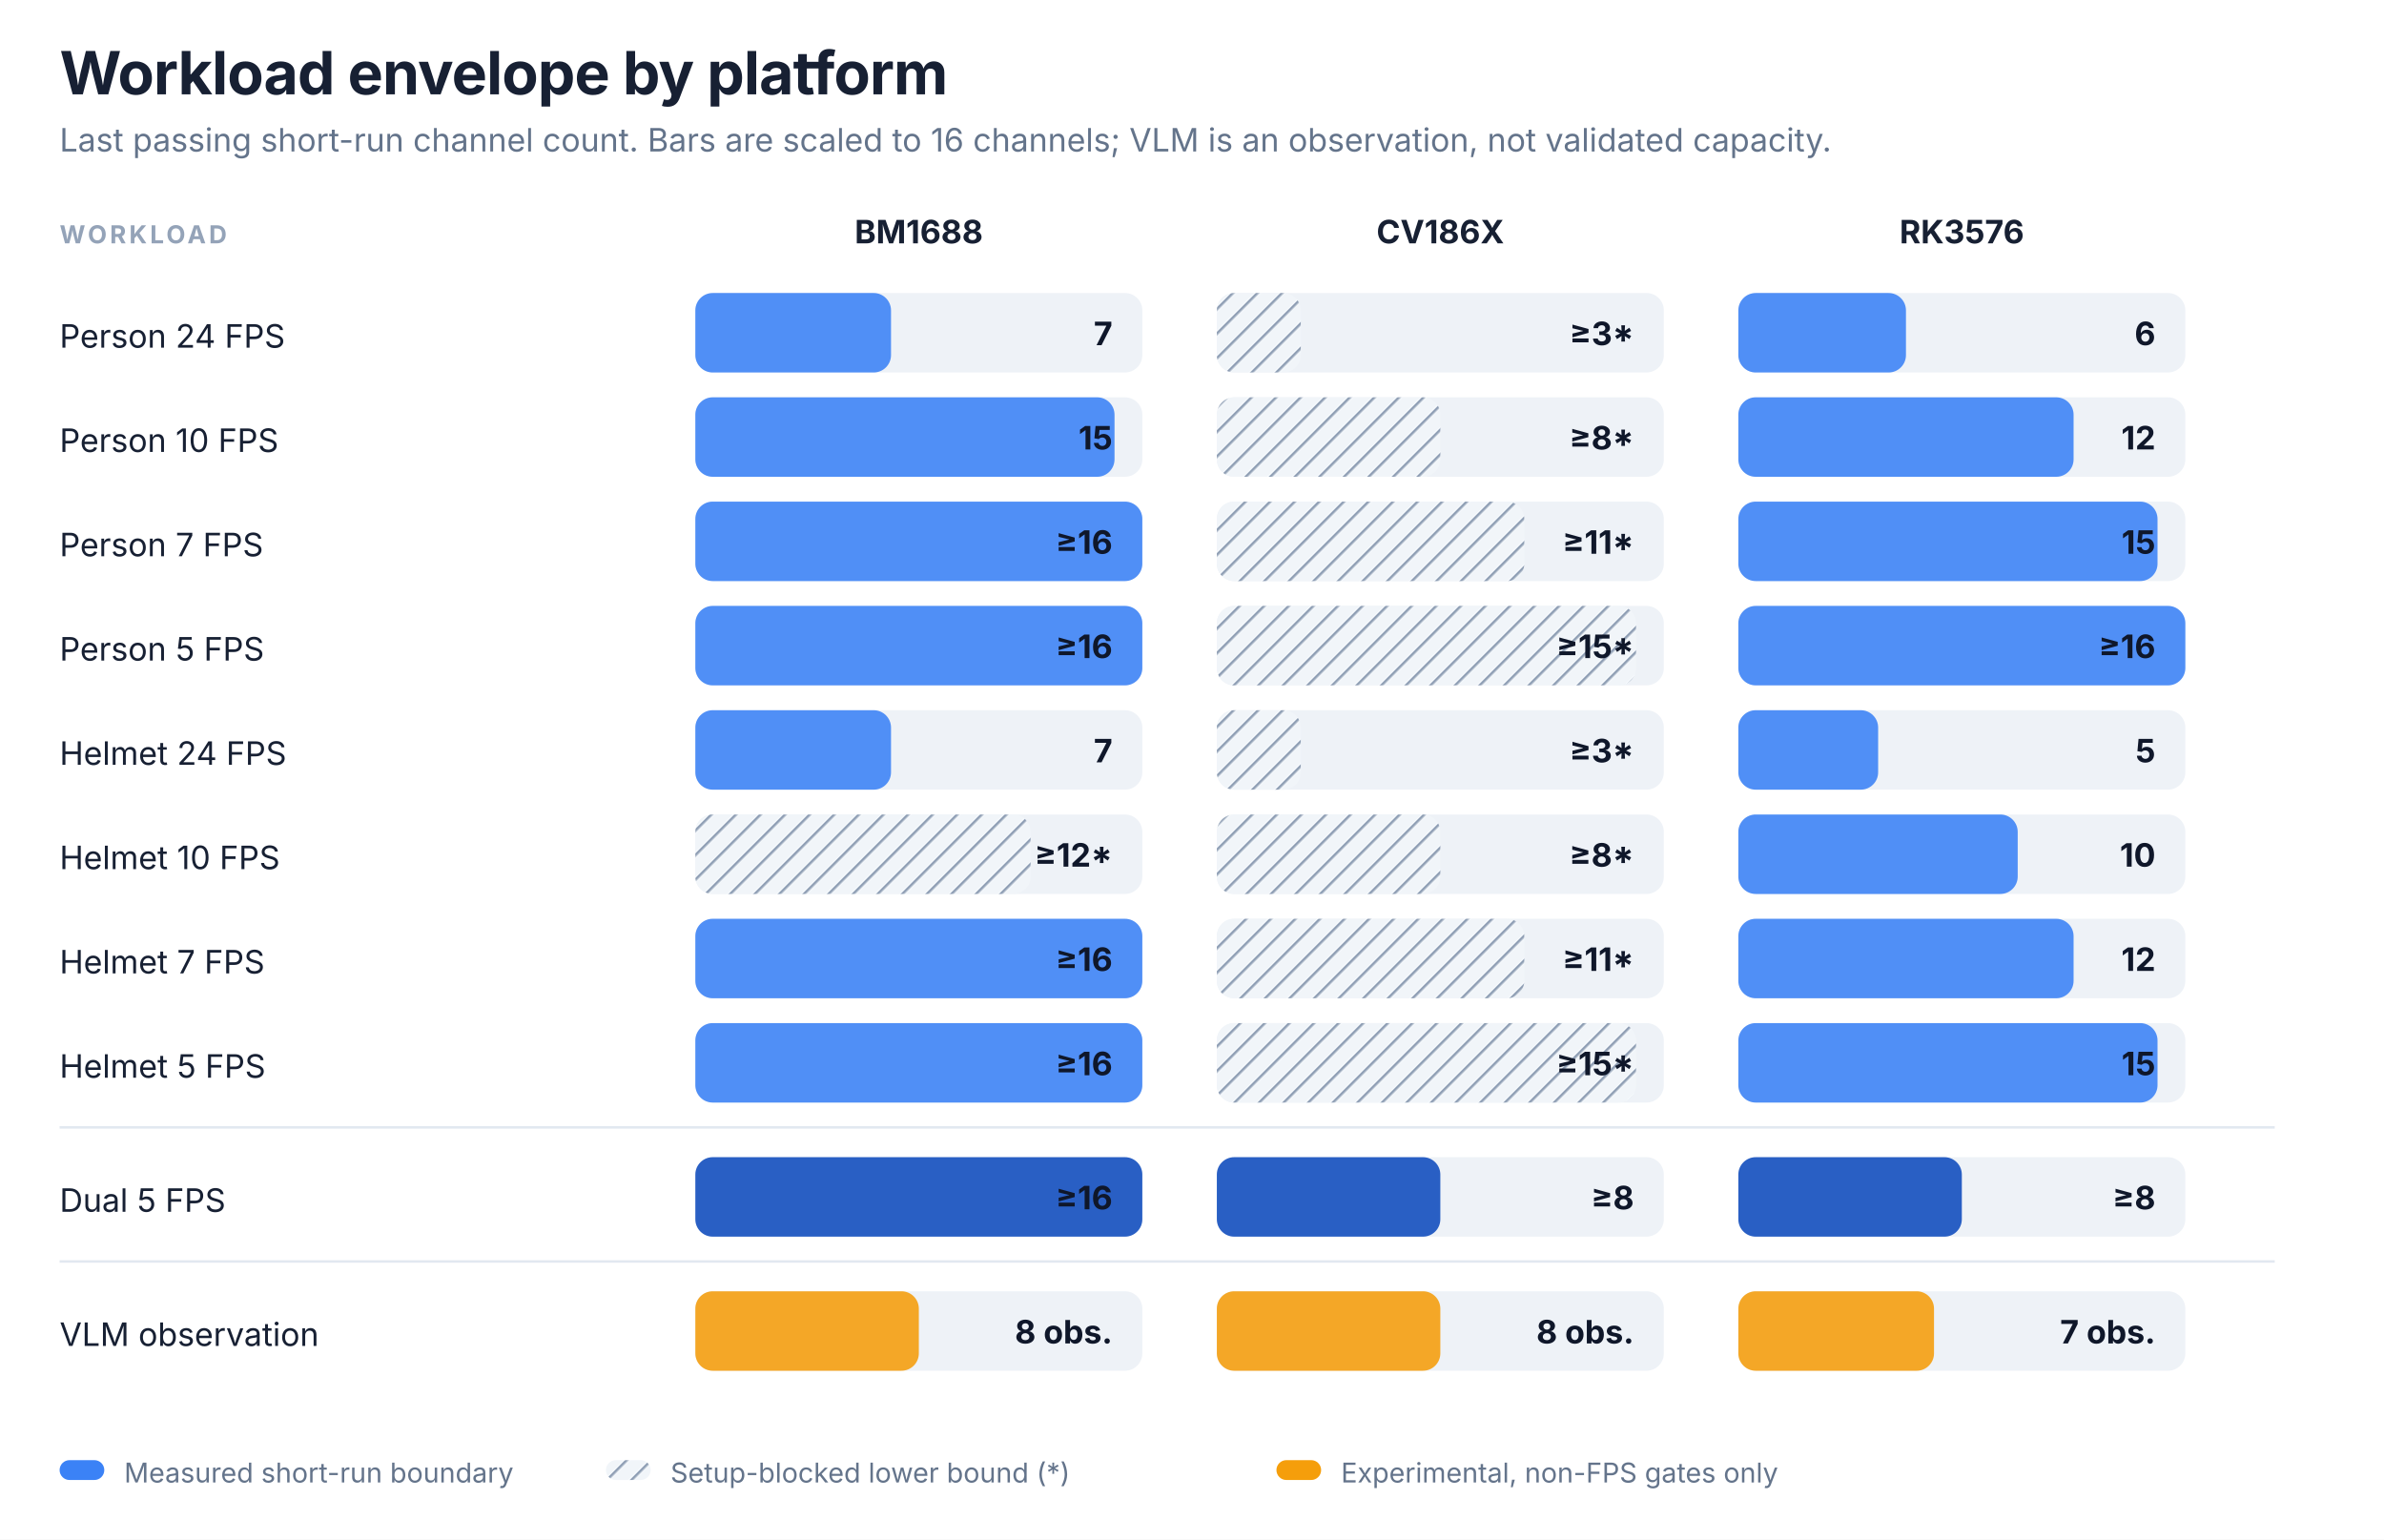
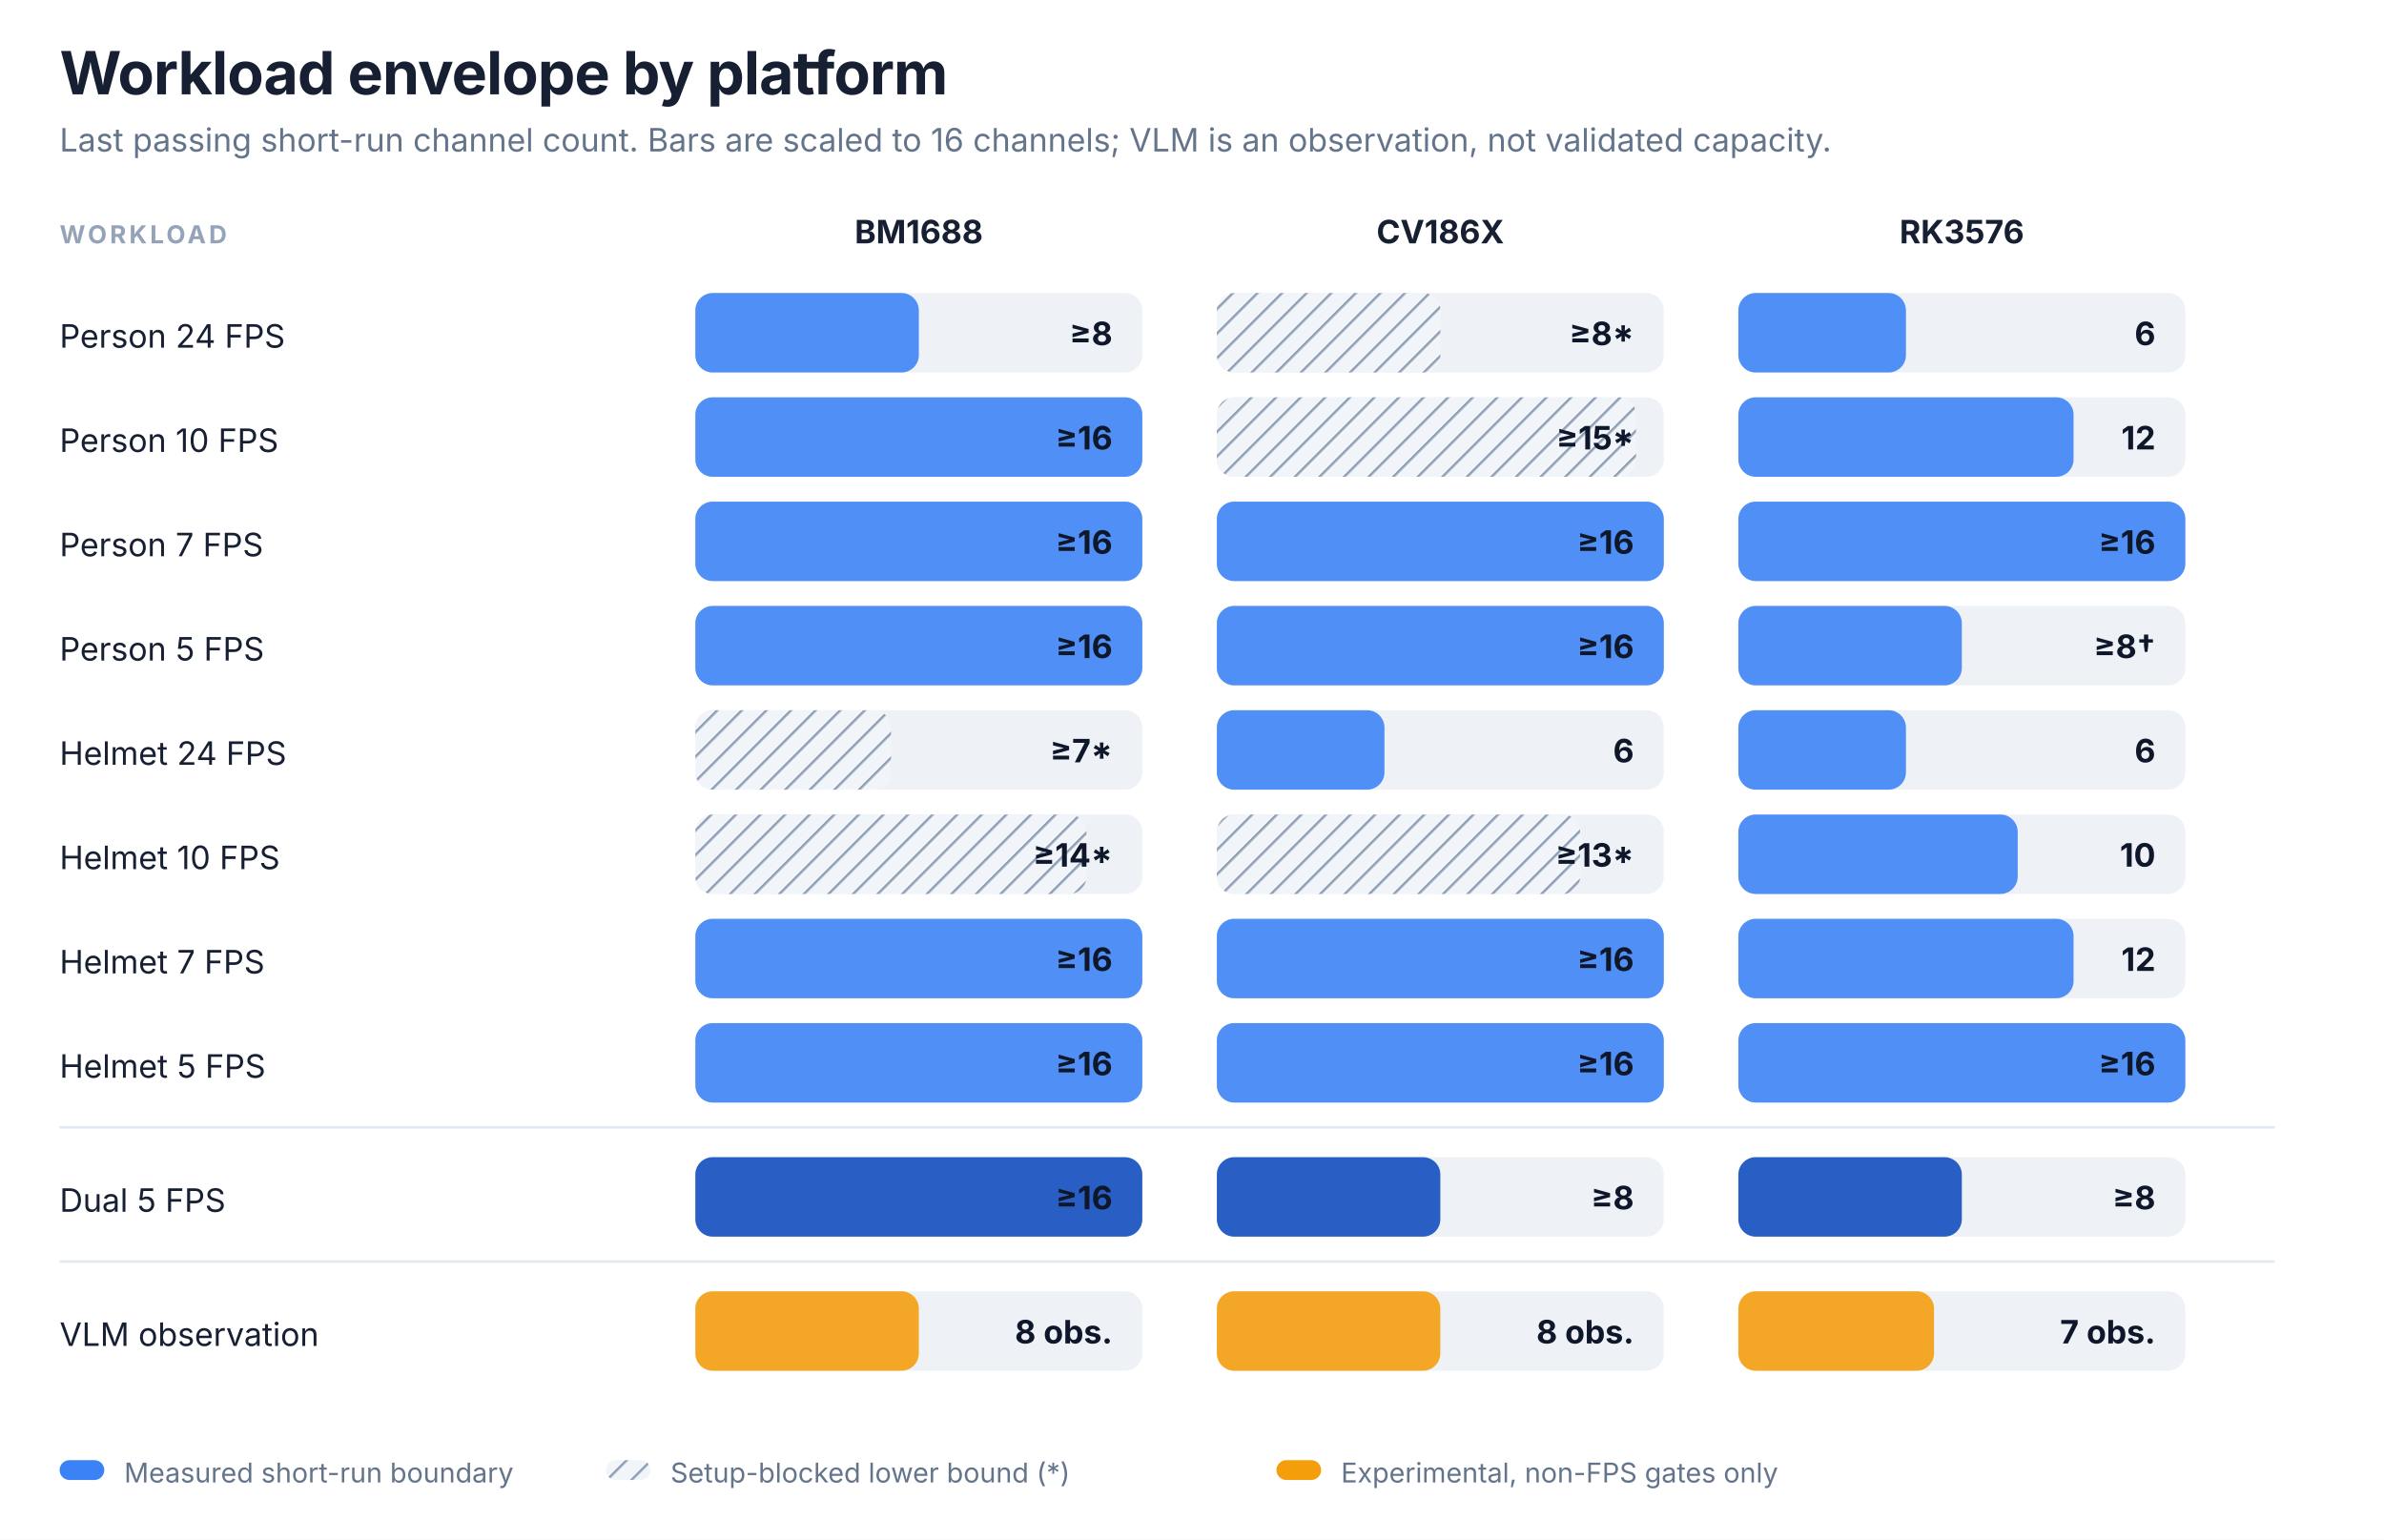
<svg xmlns="http://www.w3.org/2000/svg" width="100%" height="auto" viewBox="0 0 960 620" role="img" aria-labelledby="title desc">
  <style>text{font-family:Inter,"Segoe UI",Arial,sans-serif;fill:#172033;font-variant-numeric:tabular-nums}.title{font-size:24px;font-weight:700;letter-spacing:-.3px}.subtitle{font-size:13px;fill:#64748b}.section{font-size:10px;font-weight:700;letter-spacing:1.2px;fill:#94a3b8}.section-rule{stroke:#e2e8f0}.label,.value{font-size:13px}.platform{font-size:15px;font-weight:700}.platform-note,.panel-unit{font-size:11px;fill:#64748b}.head,.panel-title{font-size:13px;font-weight:700}.cell{font-size:13px;font-weight:700;fill:#0f172a}.legend,.tick{font-size:11px;fill:#64748b}.end-label{font-size:11px;font-weight:700}.track{fill:#eef2f7}.frame{fill:#fff;stroke:#e2e8f0}.grid{stroke:#e2e8f0;stroke-width:1}.axis{stroke:#94a3b8}.target{stroke:#e11d48;stroke-width:1.5;stroke-dasharray:6 5}.target-label{font-size:10px;font-weight:700;fill:#be123c}.axis-title{font-size:12px;font-weight:700;fill:#475569}</style>
  <rect width="100%" height="100%" fill="#fff" />
  <text x="24" y="38" class="title">Workload envelope by platform</text>
  <text x="24" y="61" class="subtitle">Last passing short-run channel count. Bars are scaled to 16 channels; VLM is an observation, not validated capacity.</text>
  <defs>
    <pattern id="blocked" width="7" height="7" patternUnits="userSpaceOnUse" patternTransform="rotate(45)">
      <rect width="7" height="7" fill="#f1f5f9" />
      <line x1="0" y1="0" x2="0" y2="7" stroke="#94a3b8" stroke-width="2" />
    </pattern>
  </defs>
  <text x="370" y="98" text-anchor="middle" class="head">BM1688</text>
  <text x="580" y="98" text-anchor="middle" class="head">CV186X</text>
  <text x="790" y="98" text-anchor="middle" class="head">RK3576</text>
  <text x="24" y="98" class="section">WORKLOAD</text>
  <text x="24" y="140" class="label">Person 24 FPS</text>
  <rect x="280" y="118" width="180" height="32" rx="7" class="track" />
-   <rect x="280" y="118" width="78.8" height="32" rx="7" fill="#3b82f6" opacity="0.88" />
-   <text x="448" y="139" text-anchor="end" class="cell">7</text>
+   <rect x="280" y="118" width="90.0" height="32" rx="7" fill="#3b82f6" opacity="0.88" />
+   <text x="448" y="139" text-anchor="end" class="cell">≥8</text>
  <rect x="490" y="118" width="180" height="32" rx="7" class="track" />
-   <rect x="490" y="118" width="33.8" height="32" rx="7" fill="url(#blocked)" opacity="1" />
-   <text x="658" y="139" text-anchor="end" class="cell">≥3*</text>
+   <rect x="490" y="118" width="90.0" height="32" rx="7" fill="url(#blocked)" opacity="1" />
+   <text x="658" y="139" text-anchor="end" class="cell">≥8*</text>
  <rect x="700" y="118" width="180" height="32" rx="7" class="track" />
  <rect x="700" y="118" width="67.5" height="32" rx="7" fill="#3b82f6" opacity="0.88" />
  <text x="868" y="139" text-anchor="end" class="cell">6</text>
  <text x="24" y="182" class="label">Person 10 FPS</text>
  <rect x="280" y="160" width="180" height="32" rx="7" class="track" />
-   <rect x="280" y="160" width="168.8" height="32" rx="7" fill="#3b82f6" opacity="0.88" />
-   <text x="448" y="181" text-anchor="end" class="cell">15</text>
+   <rect x="280" y="160" width="180.0" height="32" rx="7" fill="#3b82f6" opacity="0.88" />
+   <text x="448" y="181" text-anchor="end" class="cell">≥16</text>
  <rect x="490" y="160" width="180" height="32" rx="7" class="track" />
-   <rect x="490" y="160" width="90.0" height="32" rx="7" fill="url(#blocked)" opacity="1" />
-   <text x="658" y="181" text-anchor="end" class="cell">≥8*</text>
+   <rect x="490" y="160" width="168.8" height="32" rx="7" fill="url(#blocked)" opacity="1" />
+   <text x="658" y="181" text-anchor="end" class="cell">≥15*</text>
  <rect x="700" y="160" width="180" height="32" rx="7" class="track" />
  <rect x="700" y="160" width="135.0" height="32" rx="7" fill="#3b82f6" opacity="0.88" />
  <text x="868" y="181" text-anchor="end" class="cell">12</text>
  <text x="24" y="224" class="label">Person 7 FPS</text>
  <rect x="280" y="202" width="180" height="32" rx="7" class="track" />
  <rect x="280" y="202" width="180.0" height="32" rx="7" fill="#3b82f6" opacity="0.88" />
  <text x="448" y="223" text-anchor="end" class="cell">≥16</text>
  <rect x="490" y="202" width="180" height="32" rx="7" class="track" />
-   <rect x="490" y="202" width="123.8" height="32" rx="7" fill="url(#blocked)" opacity="1" />
-   <text x="658" y="223" text-anchor="end" class="cell">≥11*</text>
+   <rect x="490" y="202" width="180.0" height="32" rx="7" fill="#3b82f6" opacity="0.88" />
+   <text x="658" y="223" text-anchor="end" class="cell">≥16</text>
  <rect x="700" y="202" width="180" height="32" rx="7" class="track" />
-   <rect x="700" y="202" width="168.8" height="32" rx="7" fill="#3b82f6" opacity="0.88" />
-   <text x="868" y="223" text-anchor="end" class="cell">15</text>
+   <rect x="700" y="202" width="180.0" height="32" rx="7" fill="#3b82f6" opacity="0.88" />
+   <text x="868" y="223" text-anchor="end" class="cell">≥16</text>
  <text x="24" y="266" class="label">Person 5 FPS</text>
  <rect x="280" y="244" width="180" height="32" rx="7" class="track" />
  <rect x="280" y="244" width="180.0" height="32" rx="7" fill="#3b82f6" opacity="0.88" />
  <text x="448" y="265" text-anchor="end" class="cell">≥16</text>
  <rect x="490" y="244" width="180" height="32" rx="7" class="track" />
-   <rect x="490" y="244" width="168.8" height="32" rx="7" fill="url(#blocked)" opacity="1" />
-   <text x="658" y="265" text-anchor="end" class="cell">≥15*</text>
+   <rect x="490" y="244" width="180.0" height="32" rx="7" fill="#3b82f6" opacity="0.88" />
+   <text x="658" y="265" text-anchor="end" class="cell">≥16</text>
  <rect x="700" y="244" width="180" height="32" rx="7" class="track" />
-   <rect x="700" y="244" width="180.0" height="32" rx="7" fill="#3b82f6" opacity="0.88" />
-   <text x="868" y="265" text-anchor="end" class="cell">≥16</text>
+   <rect x="700" y="244" width="90.0" height="32" rx="7" fill="#3b82f6" opacity="0.88" />
+   <text x="868" y="265" text-anchor="end" class="cell">≥8†</text>
  <text x="24" y="308" class="label">Helmet 24 FPS</text>
  <rect x="280" y="286" width="180" height="32" rx="7" class="track" />
-   <rect x="280" y="286" width="78.8" height="32" rx="7" fill="#3b82f6" opacity="0.88" />
-   <text x="448" y="307" text-anchor="end" class="cell">7</text>
+   <rect x="280" y="286" width="78.8" height="32" rx="7" fill="url(#blocked)" opacity="1" />
+   <text x="448" y="307" text-anchor="end" class="cell">≥7*</text>
  <rect x="490" y="286" width="180" height="32" rx="7" class="track" />
-   <rect x="490" y="286" width="33.8" height="32" rx="7" fill="url(#blocked)" opacity="1" />
-   <text x="658" y="307" text-anchor="end" class="cell">≥3*</text>
+   <rect x="490" y="286" width="67.5" height="32" rx="7" fill="#3b82f6" opacity="0.88" />
+   <text x="658" y="307" text-anchor="end" class="cell">6</text>
  <rect x="700" y="286" width="180" height="32" rx="7" class="track" />
-   <rect x="700" y="286" width="56.3" height="32" rx="7" fill="#3b82f6" opacity="0.88" />
-   <text x="868" y="307" text-anchor="end" class="cell">5</text>
+   <rect x="700" y="286" width="67.5" height="32" rx="7" fill="#3b82f6" opacity="0.88" />
+   <text x="868" y="307" text-anchor="end" class="cell">6</text>
  <text x="24" y="350" class="label">Helmet 10 FPS</text>
  <rect x="280" y="328" width="180" height="32" rx="7" class="track" />
-   <rect x="280" y="328" width="135.0" height="32" rx="7" fill="url(#blocked)" opacity="1" />
-   <text x="448" y="349" text-anchor="end" class="cell">≥12*</text>
+   <rect x="280" y="328" width="157.5" height="32" rx="7" fill="url(#blocked)" opacity="1" />
+   <text x="448" y="349" text-anchor="end" class="cell">≥14*</text>
  <rect x="490" y="328" width="180" height="32" rx="7" class="track" />
-   <rect x="490" y="328" width="90.0" height="32" rx="7" fill="url(#blocked)" opacity="1" />
-   <text x="658" y="349" text-anchor="end" class="cell">≥8*</text>
+   <rect x="490" y="328" width="146.3" height="32" rx="7" fill="url(#blocked)" opacity="1" />
+   <text x="658" y="349" text-anchor="end" class="cell">≥13*</text>
  <rect x="700" y="328" width="180" height="32" rx="7" class="track" />
  <rect x="700" y="328" width="112.5" height="32" rx="7" fill="#3b82f6" opacity="0.88" />
  <text x="868" y="349" text-anchor="end" class="cell">10</text>
  <text x="24" y="392" class="label">Helmet 7 FPS</text>
  <rect x="280" y="370" width="180" height="32" rx="7" class="track" />
  <rect x="280" y="370" width="180.0" height="32" rx="7" fill="#3b82f6" opacity="0.88" />
  <text x="448" y="391" text-anchor="end" class="cell">≥16</text>
  <rect x="490" y="370" width="180" height="32" rx="7" class="track" />
-   <rect x="490" y="370" width="123.8" height="32" rx="7" fill="url(#blocked)" opacity="1" />
-   <text x="658" y="391" text-anchor="end" class="cell">≥11*</text>
+   <rect x="490" y="370" width="180.0" height="32" rx="7" fill="#3b82f6" opacity="0.88" />
+   <text x="658" y="391" text-anchor="end" class="cell">≥16</text>
  <rect x="700" y="370" width="180" height="32" rx="7" class="track" />
  <rect x="700" y="370" width="135.0" height="32" rx="7" fill="#3b82f6" opacity="0.88" />
  <text x="868" y="391" text-anchor="end" class="cell">12</text>
  <text x="24" y="434" class="label">Helmet 5 FPS</text>
  <rect x="280" y="412" width="180" height="32" rx="7" class="track" />
  <rect x="280" y="412" width="180.0" height="32" rx="7" fill="#3b82f6" opacity="0.88" />
  <text x="448" y="433" text-anchor="end" class="cell">≥16</text>
  <rect x="490" y="412" width="180" height="32" rx="7" class="track" />
-   <rect x="490" y="412" width="168.8" height="32" rx="7" fill="url(#blocked)" opacity="1" />
-   <text x="658" y="433" text-anchor="end" class="cell">≥15*</text>
+   <rect x="490" y="412" width="180.0" height="32" rx="7" fill="#3b82f6" opacity="0.88" />
+   <text x="658" y="433" text-anchor="end" class="cell">≥16</text>
  <rect x="700" y="412" width="180" height="32" rx="7" class="track" />
-   <rect x="700" y="412" width="168.8" height="32" rx="7" fill="#3b82f6" opacity="0.88" />
-   <text x="868" y="433" text-anchor="end" class="cell">15</text>
+   <rect x="700" y="412" width="180.0" height="32" rx="7" fill="#3b82f6" opacity="0.88" />
+   <text x="868" y="433" text-anchor="end" class="cell">≥16</text>
  <line x1="24" y1="454" x2="916" y2="454" class="section-rule" />
  <text x="24" y="488" class="label">Dual 5 FPS</text>
  <rect x="280" y="466" width="180" height="32" rx="7" class="track" />
  <rect x="280" y="466" width="180.0" height="32" rx="7" fill="#0f4cbd" opacity="0.88" />
  <text x="448" y="487" text-anchor="end" class="cell">≥16</text>
  <rect x="490" y="466" width="180" height="32" rx="7" class="track" />
  <rect x="490" y="466" width="90.0" height="32" rx="7" fill="#0f4cbd" opacity="0.88" />
  <text x="658" y="487" text-anchor="end" class="cell">≥8</text>
  <rect x="700" y="466" width="180" height="32" rx="7" class="track" />
  <rect x="700" y="466" width="90.0" height="32" rx="7" fill="#0f4cbd" opacity="0.88" />
  <text x="868" y="487" text-anchor="end" class="cell">≥8</text>
  <line x1="24" y1="508" x2="916" y2="508" class="section-rule" />
  <text x="24" y="542" class="label">VLM observation</text>
  <rect x="280" y="520" width="180" height="32" rx="7" class="track" />
  <rect x="280" y="520" width="90.0" height="32" rx="7" fill="#f59e0b" opacity="0.88" />
  <text x="448" y="541" text-anchor="end" class="cell">8 obs.</text>
  <rect x="490" y="520" width="180" height="32" rx="7" class="track" />
  <rect x="490" y="520" width="90.0" height="32" rx="7" fill="#f59e0b" opacity="0.88" />
  <text x="658" y="541" text-anchor="end" class="cell">8 obs.</text>
  <rect x="700" y="520" width="180" height="32" rx="7" class="track" />
  <rect x="700" y="520" width="78.8" height="32" rx="7" fill="#f59e0b" opacity="0.88" />
  <text x="868" y="541" text-anchor="end" class="cell">7 obs.</text>
  <g transform="translate(24 588)">
    <rect width="18" height="8" rx="4" fill="#3b82f6" />
    <text x="26" y="9" class="legend">Measured short-run boundary</text>
    <rect x="220" width="18" height="8" rx="4" fill="url(#blocked)" />
    <text x="246" y="9" class="legend">Setup-blocked lower bound (*)</text>
    <rect x="490" width="18" height="8" rx="4" fill="#f59e0b" />
    <text x="516" y="9" class="legend">Experimental, non-FPS gates only</text>
  </g>
</svg>
